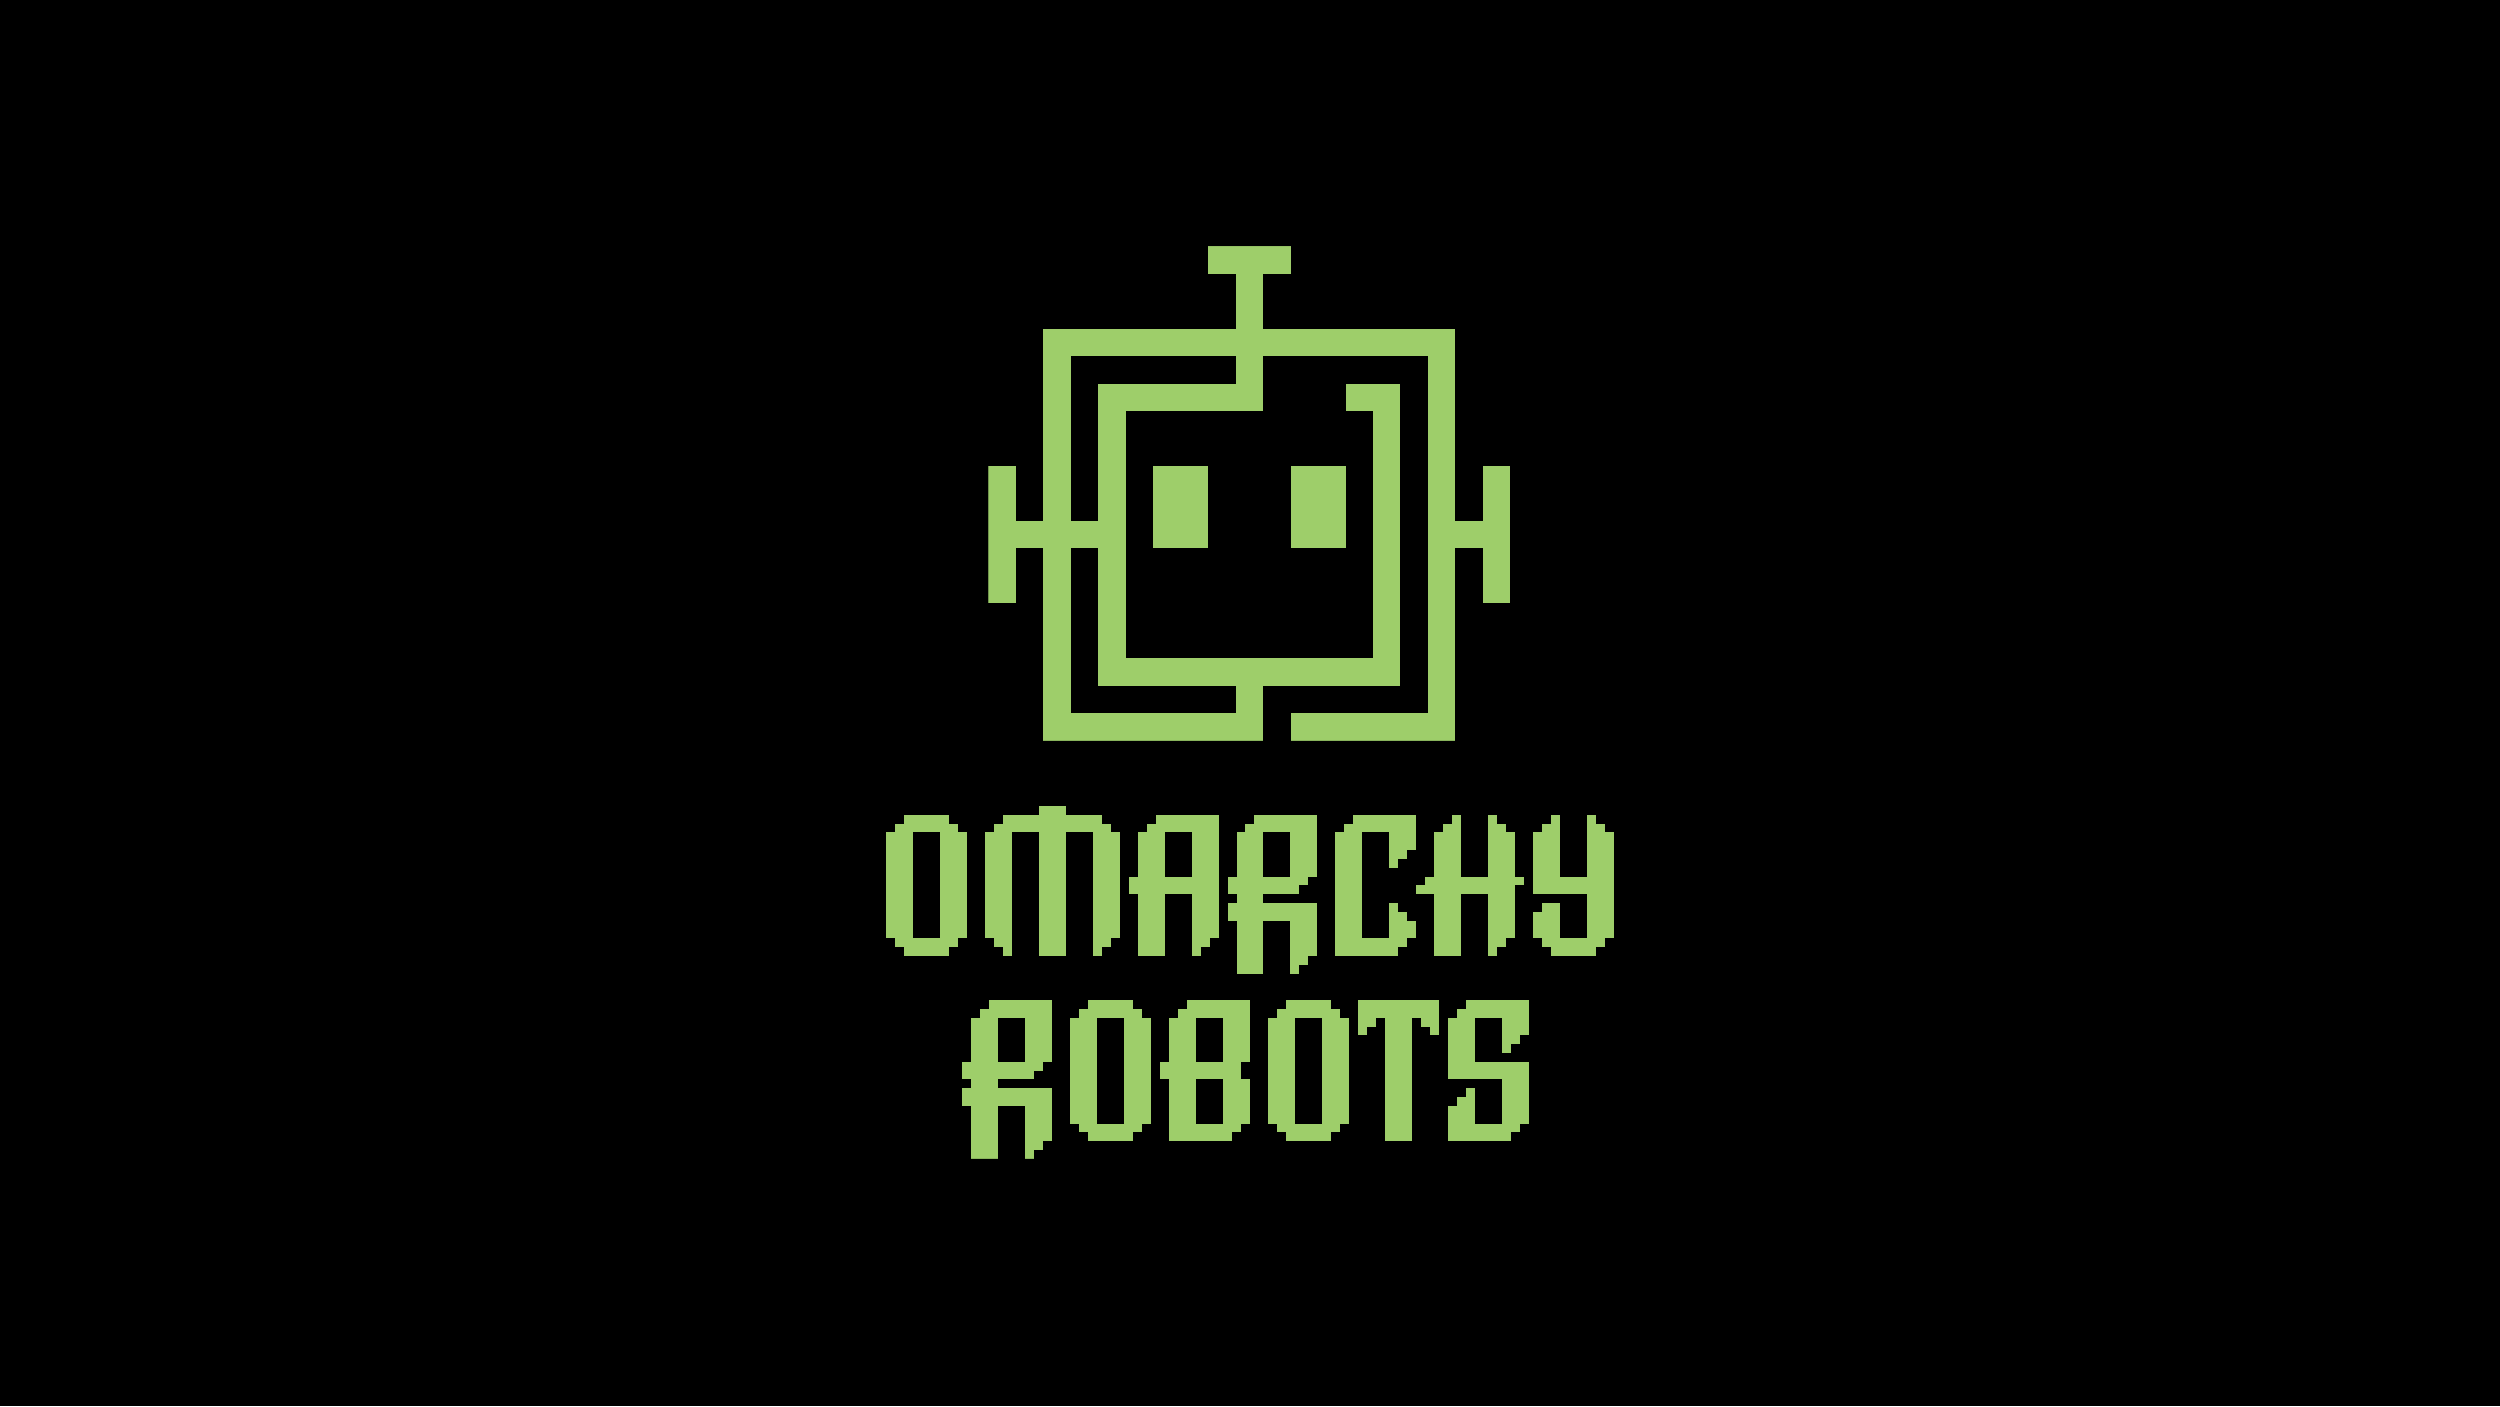
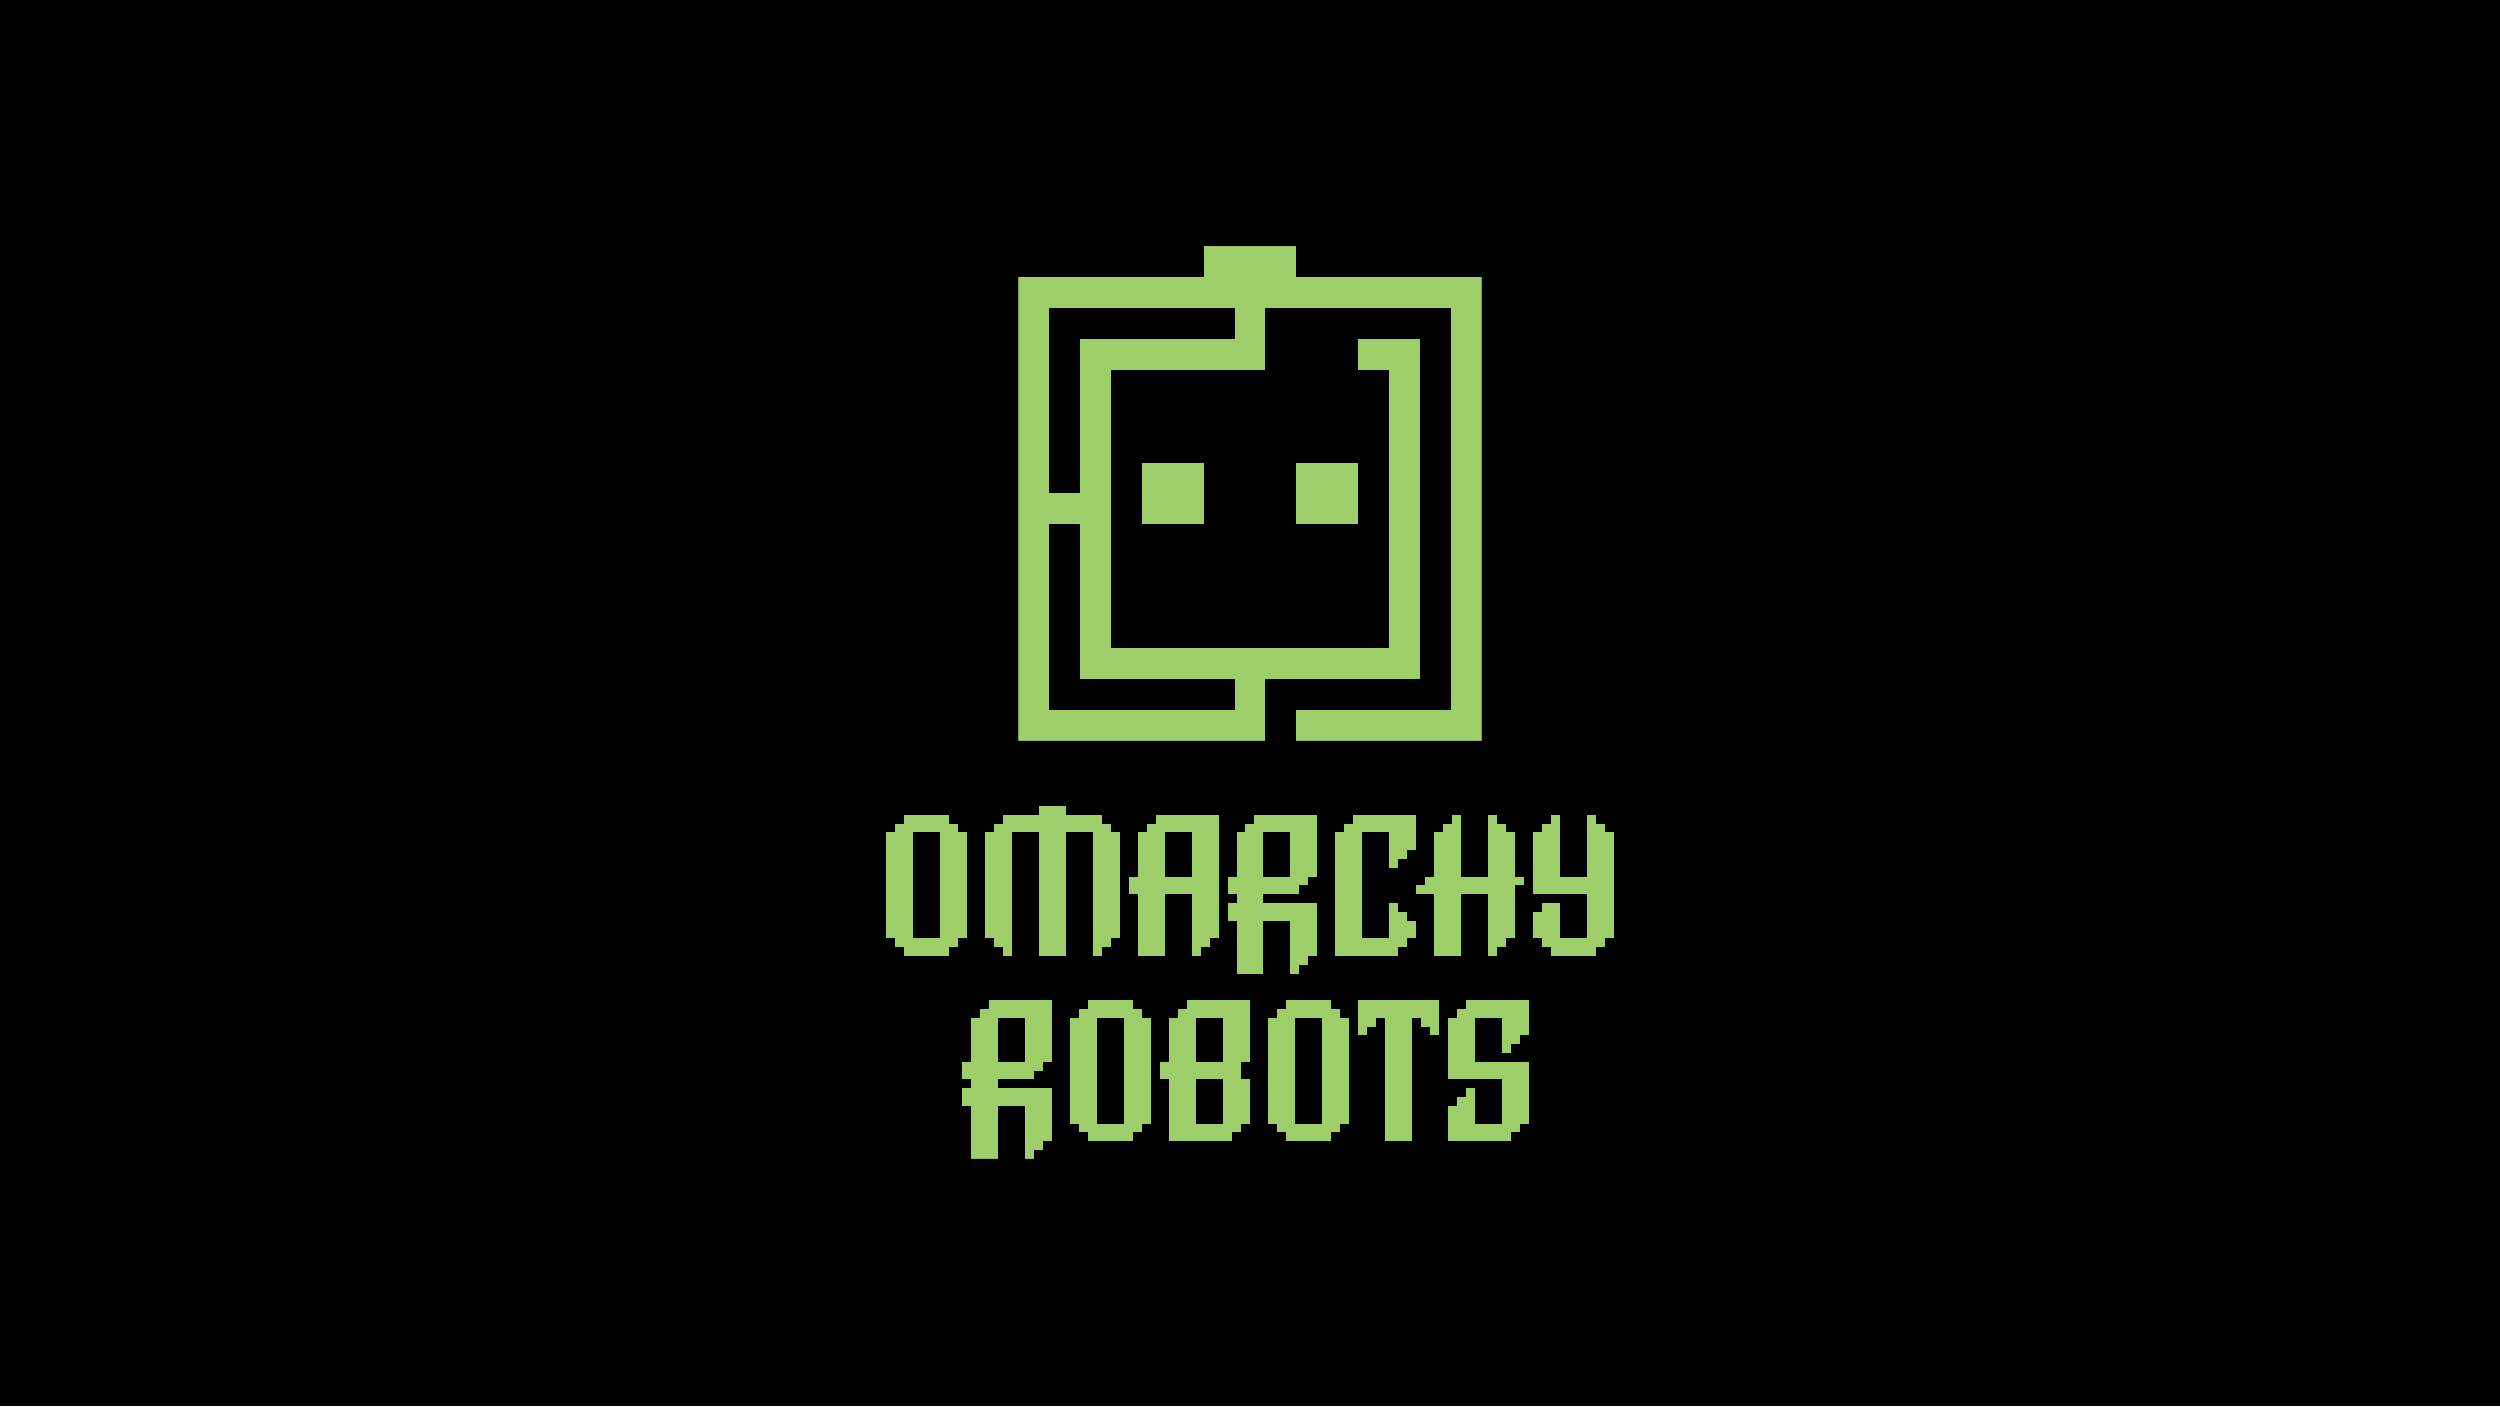
<svg xmlns="http://www.w3.org/2000/svg" width="1920" height="1080" viewBox="0 0 1920 1080" shape-rendering="crispEdges">
  <rect width="1920" height="1080" fill="#000" />
-   <svg x="759" y="189" width="401" height="380" viewBox="0 0 1520 1440">
-     <path fill="#9ece6a" d="M640 0h240v80h-240zM720 80h80v80h-80zM720 160h80v80h-80zM160 240h1200v80h-1200zM160 320h80v80h-80zM720 320h80v80h-80zM1280 320h80v80h-80zM160 400h80v80h-80zM320 400h480v80h-480zM1040 400h160v80h-160zM1280 400h80v80h-80zM160 480h80v80h-80zM320 480h80v80h-80zM1120 480h80v80h-80zM1280 480h80v80h-80zM160 560h80v80h-80zM320 560h80v80h-80zM1120 560h80v80h-80zM1280 560h80v80h-80zM0 640h80v80h-80zM160 640h80v80h-80zM320 640h80v80h-80zM480 640h160v80h-160zM880 640h160v80h-160zM1120 640h80v80h-80zM1280 640h80v80h-80zM1440 640h80v80h-80zM0 720h80v80h-80zM160 720h80v80h-80zM320 720h80v80h-80zM480 720h160v80h-160zM880 720h160v80h-160zM1120 720h80v80h-80zM1280 720h80v80h-80zM1440 720h80v80h-80zM0 800h400v80h-400zM480 800h160v80h-160zM880 800h160v80h-160zM1120 800h80v80h-80zM1280 800h240v80h-240zM0 880h80v80h-80zM160 880h80v80h-80zM320 880h80v80h-80zM1120 880h80v80h-80zM1280 880h80v80h-80zM1440 880h80v80h-80zM0 960h80v80h-80zM160 960h80v80h-80zM320 960h80v80h-80zM1120 960h80v80h-80zM1280 960h80v80h-80zM1440 960h80v80h-80zM160 1040h80v80h-80zM320 1040h80v80h-80zM1120 1040h80v80h-80zM1280 1040h80v80h-80zM160 1120h80v80h-80zM320 1120h80v80h-80zM1120 1120h80v80h-80zM1280 1120h80v80h-80zM160 1200h80v80h-80zM320 1200h880v80h-880zM1280 1200h80v80h-80zM160 1280h80v80h-80zM720 1280h80v80h-80zM1280 1280h80v80h-80zM160 1360h640v80h-640zM880 1360h480v80h-480z" />
+   <svg x="782" y="189" width="356" height="380" viewBox="0 0 1200 1280">
+     <path fill="#9ece6a" d="M480 0h240v80h-240zM0 80h1200v80h-1200zM0 160h80v80h-80zM560 160h80v80h-80zM1120 160h80v80h-80zM0 240h80v80h-80zM160 240h480v80h-480zM880 240h160v80h-160zM1120 240h80v80h-80zM0 320h80v80h-80zM160 320h80v80h-80zM960 320h80v80h-80zM1120 320h80v80h-80zM0 400h80v80h-80zM160 400h80v80h-80zM960 400h80v80h-80zM1120 400h80v80h-80zM0 480h80v80h-80zM160 480h80v80h-80zM960 480h80v80h-80zM1120 480h80v80h-80zM0 560h80v80h-80zM160 560h80v80h-80zM320 560h160v80h-160zM720 560h160v80h-160zM960 560h80v80h-80zM1120 560h80v80h-80zM0 640h240v80h-240zM320 640h160v80h-160zM720 640h160v80h-160zM960 640h80v80h-80zM1120 640h80v80h-80zM0 720h80v80h-80zM160 720h80v80h-80zM960 720h80v80h-80zM1120 720h80v80h-80zM0 800h80v80h-80zM160 800h80v80h-80zM960 800h80v80h-80zM1120 800h80v80h-80zM0 880h80v80h-80zM160 880h80v80h-80zM960 880h80v80h-80zM1120 880h80v80h-80zM0 960h80v80h-80zM160 960h80v80h-80zM960 960h80v80h-80zM1120 960h80v80h-80zM0 1040h80v80h-80zM160 1040h880v80h-880zM1120 1040h80v80h-80zM0 1120h80v80h-80zM560 1120h80v80h-80zM1120 1120h80v80h-80zM0 1200h640v80h-640zM720 1200h480v80h-480z" />
  </svg>
  <svg x="680" y="619" width="560" height="271" viewBox="0 0 4131 2000">
    <path fill="#9ece6a" d="M867 0h153v50h-153zM102 50h255v50h-255zM663 50h561v50h-561zM1530 50h357v50h-357zM2091 50h357v50h-357zM2652 50h357v50h-357zM3213 50h51v50h-51zM3417 50h51v50h-51zM3774 50h51v50h-51zM3978 50h51v50h-51zM51 100h357v50h-357zM612 100h663v50h-663zM1479 100h408v50h-408zM2040 100h408v50h-408zM2601 100h408v50h-408zM3162 100h102v50h-102zM3417 100h102v50h-102zM3723 100h102v50h-102zM3978 100h102v50h-102zM0 150h153v50h-153zM306 150h153v50h-153zM561 150h153v50h-153zM867 150h153v50h-153zM1173 150h153v50h-153zM1428 150h153v50h-153zM1734 150h153v50h-153zM1989 150h153v50h-153zM2295 150h153v50h-153zM2550 150h153v50h-153zM2856 150h153v50h-153zM3111 150h153v50h-153zM3417 150h153v50h-153zM3672 150h153v50h-153zM3978 150h153v50h-153zM0 200h153v50h-153zM306 200h153v50h-153zM561 200h153v50h-153zM867 200h153v50h-153zM1173 200h153v50h-153zM1428 200h153v50h-153zM1734 200h153v50h-153zM1989 200h153v50h-153zM2295 200h153v50h-153zM2550 200h153v50h-153zM2856 200h153v50h-153zM3111 200h153v50h-153zM3417 200h153v50h-153zM3672 200h153v50h-153zM3978 200h153v50h-153zM0 250h153v50h-153zM306 250h153v50h-153zM561 250h153v50h-153zM867 250h153v50h-153zM1173 250h153v50h-153zM1428 250h153v50h-153zM1734 250h153v50h-153zM1989 250h153v50h-153zM2295 250h153v50h-153zM2550 250h153v50h-153zM2856 250h102v50h-102zM3111 250h153v50h-153zM3417 250h153v50h-153zM3672 250h153v50h-153zM3978 250h153v50h-153zM0 300h153v50h-153zM306 300h153v50h-153zM561 300h153v50h-153zM867 300h153v50h-153zM1173 300h153v50h-153zM1428 300h153v50h-153zM1734 300h153v50h-153zM1989 300h153v50h-153zM2295 300h153v50h-153zM2550 300h153v50h-153zM2856 300h51v50h-51zM3111 300h153v50h-153zM3417 300h153v50h-153zM3672 300h153v50h-153zM3978 300h153v50h-153zM0 350h153v50h-153zM306 350h153v50h-153zM561 350h153v50h-153zM867 350h153v50h-153zM1173 350h153v50h-153zM1428 350h153v50h-153zM1734 350h153v50h-153zM1989 350h153v50h-153zM2295 350h153v50h-153zM2550 350h153v50h-153zM3111 350h153v50h-153zM3417 350h153v50h-153zM3672 350h153v50h-153zM3978 350h153v50h-153zM0 400h153v50h-153zM306 400h153v50h-153zM561 400h153v50h-153zM867 400h153v50h-153zM1173 400h153v50h-153zM1377 400h510v50h-510zM1938 400h459v50h-459zM2550 400h153v50h-153zM3060 400h561v50h-561zM3672 400h459v50h-459zM0 450h153v50h-153zM306 450h153v50h-153zM561 450h153v50h-153zM867 450h153v50h-153zM1173 450h153v50h-153zM1377 450h510v50h-510zM1938 450h408v50h-408zM2550 450h153v50h-153zM3009 450h561v50h-561zM3672 450h459v50h-459zM0 500h153v50h-153zM306 500h153v50h-153zM561 500h153v50h-153zM867 500h153v50h-153zM1173 500h153v50h-153zM1428 500h153v50h-153zM1734 500h153v50h-153zM1989 500h153v50h-153zM2550 500h153v50h-153zM3111 500h153v50h-153zM3417 500h153v50h-153zM3978 500h153v50h-153zM0 550h153v50h-153zM306 550h153v50h-153zM561 550h153v50h-153zM867 550h153v50h-153zM1173 550h153v50h-153zM1428 550h153v50h-153zM1734 550h153v50h-153zM1938 550h510v50h-510zM2550 550h153v50h-153zM2856 550h51v50h-51zM3111 550h153v50h-153zM3417 550h153v50h-153zM3723 550h102v50h-102zM3978 550h153v50h-153zM0 600h153v50h-153zM306 600h153v50h-153zM561 600h153v50h-153zM867 600h153v50h-153zM1173 600h153v50h-153zM1428 600h153v50h-153zM1734 600h153v50h-153zM1938 600h510v50h-510zM2550 600h153v50h-153zM2856 600h102v50h-102zM3111 600h153v50h-153zM3417 600h153v50h-153zM3672 600h153v50h-153zM3978 600h153v50h-153zM0 650h153v50h-153zM306 650h153v50h-153zM561 650h153v50h-153zM867 650h153v50h-153zM1173 650h153v50h-153zM1428 650h153v50h-153zM1734 650h153v50h-153zM1989 650h153v50h-153zM2295 650h153v50h-153zM2550 650h153v50h-153zM2856 650h153v50h-153zM3111 650h153v50h-153zM3417 650h153v50h-153zM3672 650h153v50h-153zM3978 650h153v50h-153zM0 700h153v50h-153zM306 700h153v50h-153zM561 700h153v50h-153zM867 700h153v50h-153zM1173 700h153v50h-153zM1428 700h153v50h-153zM1734 700h153v50h-153zM1989 700h153v50h-153zM2295 700h153v50h-153zM2550 700h153v50h-153zM2856 700h153v50h-153zM3111 700h153v50h-153zM3417 700h153v50h-153zM3672 700h153v50h-153zM3978 700h153v50h-153zM51 750h357v50h-357zM612 750h102v50h-102zM867 750h153v50h-153zM1173 750h102v50h-102zM1428 750h153v50h-153zM1734 750h102v50h-102zM1989 750h153v50h-153zM2295 750h153v50h-153zM2550 750h408v50h-408zM3111 750h153v50h-153zM3417 750h102v50h-102zM3723 750h357v50h-357zM102 800h255v50h-255zM663 800h51v50h-51zM867 800h153v50h-153zM1173 800h51v50h-51zM1428 800h153v50h-153zM1734 800h51v50h-51zM1989 800h153v50h-153zM2295 800h153v50h-153zM2550 800h357v50h-357zM3111 800h153v50h-153zM3417 800h51v50h-51zM3774 800h255v50h-255zM1989 850h153v50h-153zM2295 850h102v50h-102zM1989 900h153v50h-153zM2295 900h51v50h-51zM586.5 1100h357v50h-357zM1147.5 1100h255v50h-255zM1708.5 1100h357v50h-357zM2269.5 1100h255v50h-255zM2677.5 1100h459v50h-459zM3289.5 1100h357v50h-357zM535.5 1150h408v50h-408zM1096.5 1150h357v50h-357zM1657.5 1150h408v50h-408zM2218.5 1150h357v50h-357zM2677.5 1150h459v50h-459zM3238.5 1150h408v50h-408zM484.5 1200h153v50h-153zM790.5 1200h153v50h-153zM1045.5 1200h153v50h-153zM1351.5 1200h153v50h-153zM1606.5 1200h153v50h-153zM1912.5 1200h153v50h-153zM2167.5 1200h153v50h-153zM2473.5 1200h153v50h-153zM2677.5 1200h102v50h-102zM2830.5 1200h153v50h-153zM3034.5 1200h102v50h-102zM3187.5 1200h153v50h-153zM3493.5 1200h153v50h-153zM484.5 1250h153v50h-153zM790.5 1250h153v50h-153zM1045.5 1250h153v50h-153zM1351.5 1250h153v50h-153zM1606.5 1250h153v50h-153zM1912.5 1250h153v50h-153zM2167.5 1250h153v50h-153zM2473.5 1250h153v50h-153zM2677.5 1250h51v50h-51zM2830.5 1250h153v50h-153zM3085.5 1250h51v50h-51zM3187.5 1250h153v50h-153zM3493.5 1250h153v50h-153zM484.5 1300h153v50h-153zM790.5 1300h153v50h-153zM1045.5 1300h153v50h-153zM1351.5 1300h153v50h-153zM1606.5 1300h153v50h-153zM1912.5 1300h153v50h-153zM2167.5 1300h153v50h-153zM2473.5 1300h153v50h-153zM2830.5 1300h153v50h-153zM3187.5 1300h153v50h-153zM3493.5 1300h102v50h-102zM484.5 1350h153v50h-153zM790.5 1350h153v50h-153zM1045.5 1350h153v50h-153zM1351.5 1350h153v50h-153zM1606.5 1350h153v50h-153zM1912.5 1350h153v50h-153zM2167.5 1350h153v50h-153zM2473.5 1350h153v50h-153zM2830.5 1350h153v50h-153zM3187.5 1350h153v50h-153zM3493.5 1350h51v50h-51zM484.5 1400h153v50h-153zM790.5 1400h153v50h-153zM1045.5 1400h153v50h-153zM1351.5 1400h153v50h-153zM1606.5 1400h153v50h-153zM1912.5 1400h153v50h-153zM2167.5 1400h153v50h-153zM2473.5 1400h153v50h-153zM2830.5 1400h153v50h-153zM3187.5 1400h153v50h-153zM433.5 1450h459v50h-459zM1045.5 1450h153v50h-153zM1351.5 1450h153v50h-153zM1555.5 1450h459v50h-459zM2167.5 1450h153v50h-153zM2473.5 1450h153v50h-153zM2830.5 1450h153v50h-153zM3187.5 1450h459v50h-459zM433.5 1500h408v50h-408zM1045.5 1500h153v50h-153zM1351.5 1500h153v50h-153zM1555.5 1500h459v50h-459zM2167.5 1500h153v50h-153zM2473.5 1500h153v50h-153zM2830.5 1500h153v50h-153zM3187.5 1500h459v50h-459zM484.5 1550h153v50h-153zM1045.5 1550h153v50h-153zM1351.5 1550h153v50h-153zM1606.5 1550h153v50h-153zM1912.5 1550h153v50h-153zM2167.5 1550h153v50h-153zM2473.5 1550h153v50h-153zM2830.5 1550h153v50h-153zM3493.5 1550h153v50h-153zM433.5 1600h510v50h-510zM1045.5 1600h153v50h-153zM1351.5 1600h153v50h-153zM1606.5 1600h153v50h-153zM1912.5 1600h153v50h-153zM2167.5 1600h153v50h-153zM2473.5 1600h153v50h-153zM2830.5 1600h153v50h-153zM3289.5 1600h51v50h-51zM3493.5 1600h153v50h-153zM433.5 1650h510v50h-510zM1045.5 1650h153v50h-153zM1351.5 1650h153v50h-153zM1606.5 1650h153v50h-153zM1912.5 1650h153v50h-153zM2167.5 1650h153v50h-153zM2473.5 1650h153v50h-153zM2830.5 1650h153v50h-153zM3238.5 1650h102v50h-102zM3493.5 1650h153v50h-153zM484.5 1700h153v50h-153zM790.5 1700h153v50h-153zM1045.5 1700h153v50h-153zM1351.5 1700h153v50h-153zM1606.5 1700h153v50h-153zM1912.5 1700h153v50h-153zM2167.5 1700h153v50h-153zM2473.5 1700h153v50h-153zM2830.5 1700h153v50h-153zM3187.5 1700h153v50h-153zM3493.5 1700h153v50h-153zM484.5 1750h153v50h-153zM790.5 1750h153v50h-153zM1045.5 1750h153v50h-153zM1351.5 1750h153v50h-153zM1606.5 1750h153v50h-153zM1912.5 1750h153v50h-153zM2167.5 1750h153v50h-153zM2473.5 1750h153v50h-153zM2830.5 1750h153v50h-153zM3187.5 1750h153v50h-153zM3493.5 1750h153v50h-153zM484.5 1800h153v50h-153zM790.5 1800h153v50h-153zM1096.5 1800h357v50h-357zM1606.5 1800h408v50h-408zM2218.5 1800h357v50h-357zM2830.5 1800h153v50h-153zM3187.5 1800h408v50h-408zM484.5 1850h153v50h-153zM790.5 1850h153v50h-153zM1147.5 1850h255v50h-255zM1606.5 1850h357v50h-357zM2269.5 1850h255v50h-255zM2830.5 1850h153v50h-153zM3187.5 1850h357v50h-357zM484.5 1900h153v50h-153zM790.5 1900h102v50h-102zM484.5 1950h153v50h-153zM790.5 1950h51v50h-51z" />
  </svg>
</svg>
